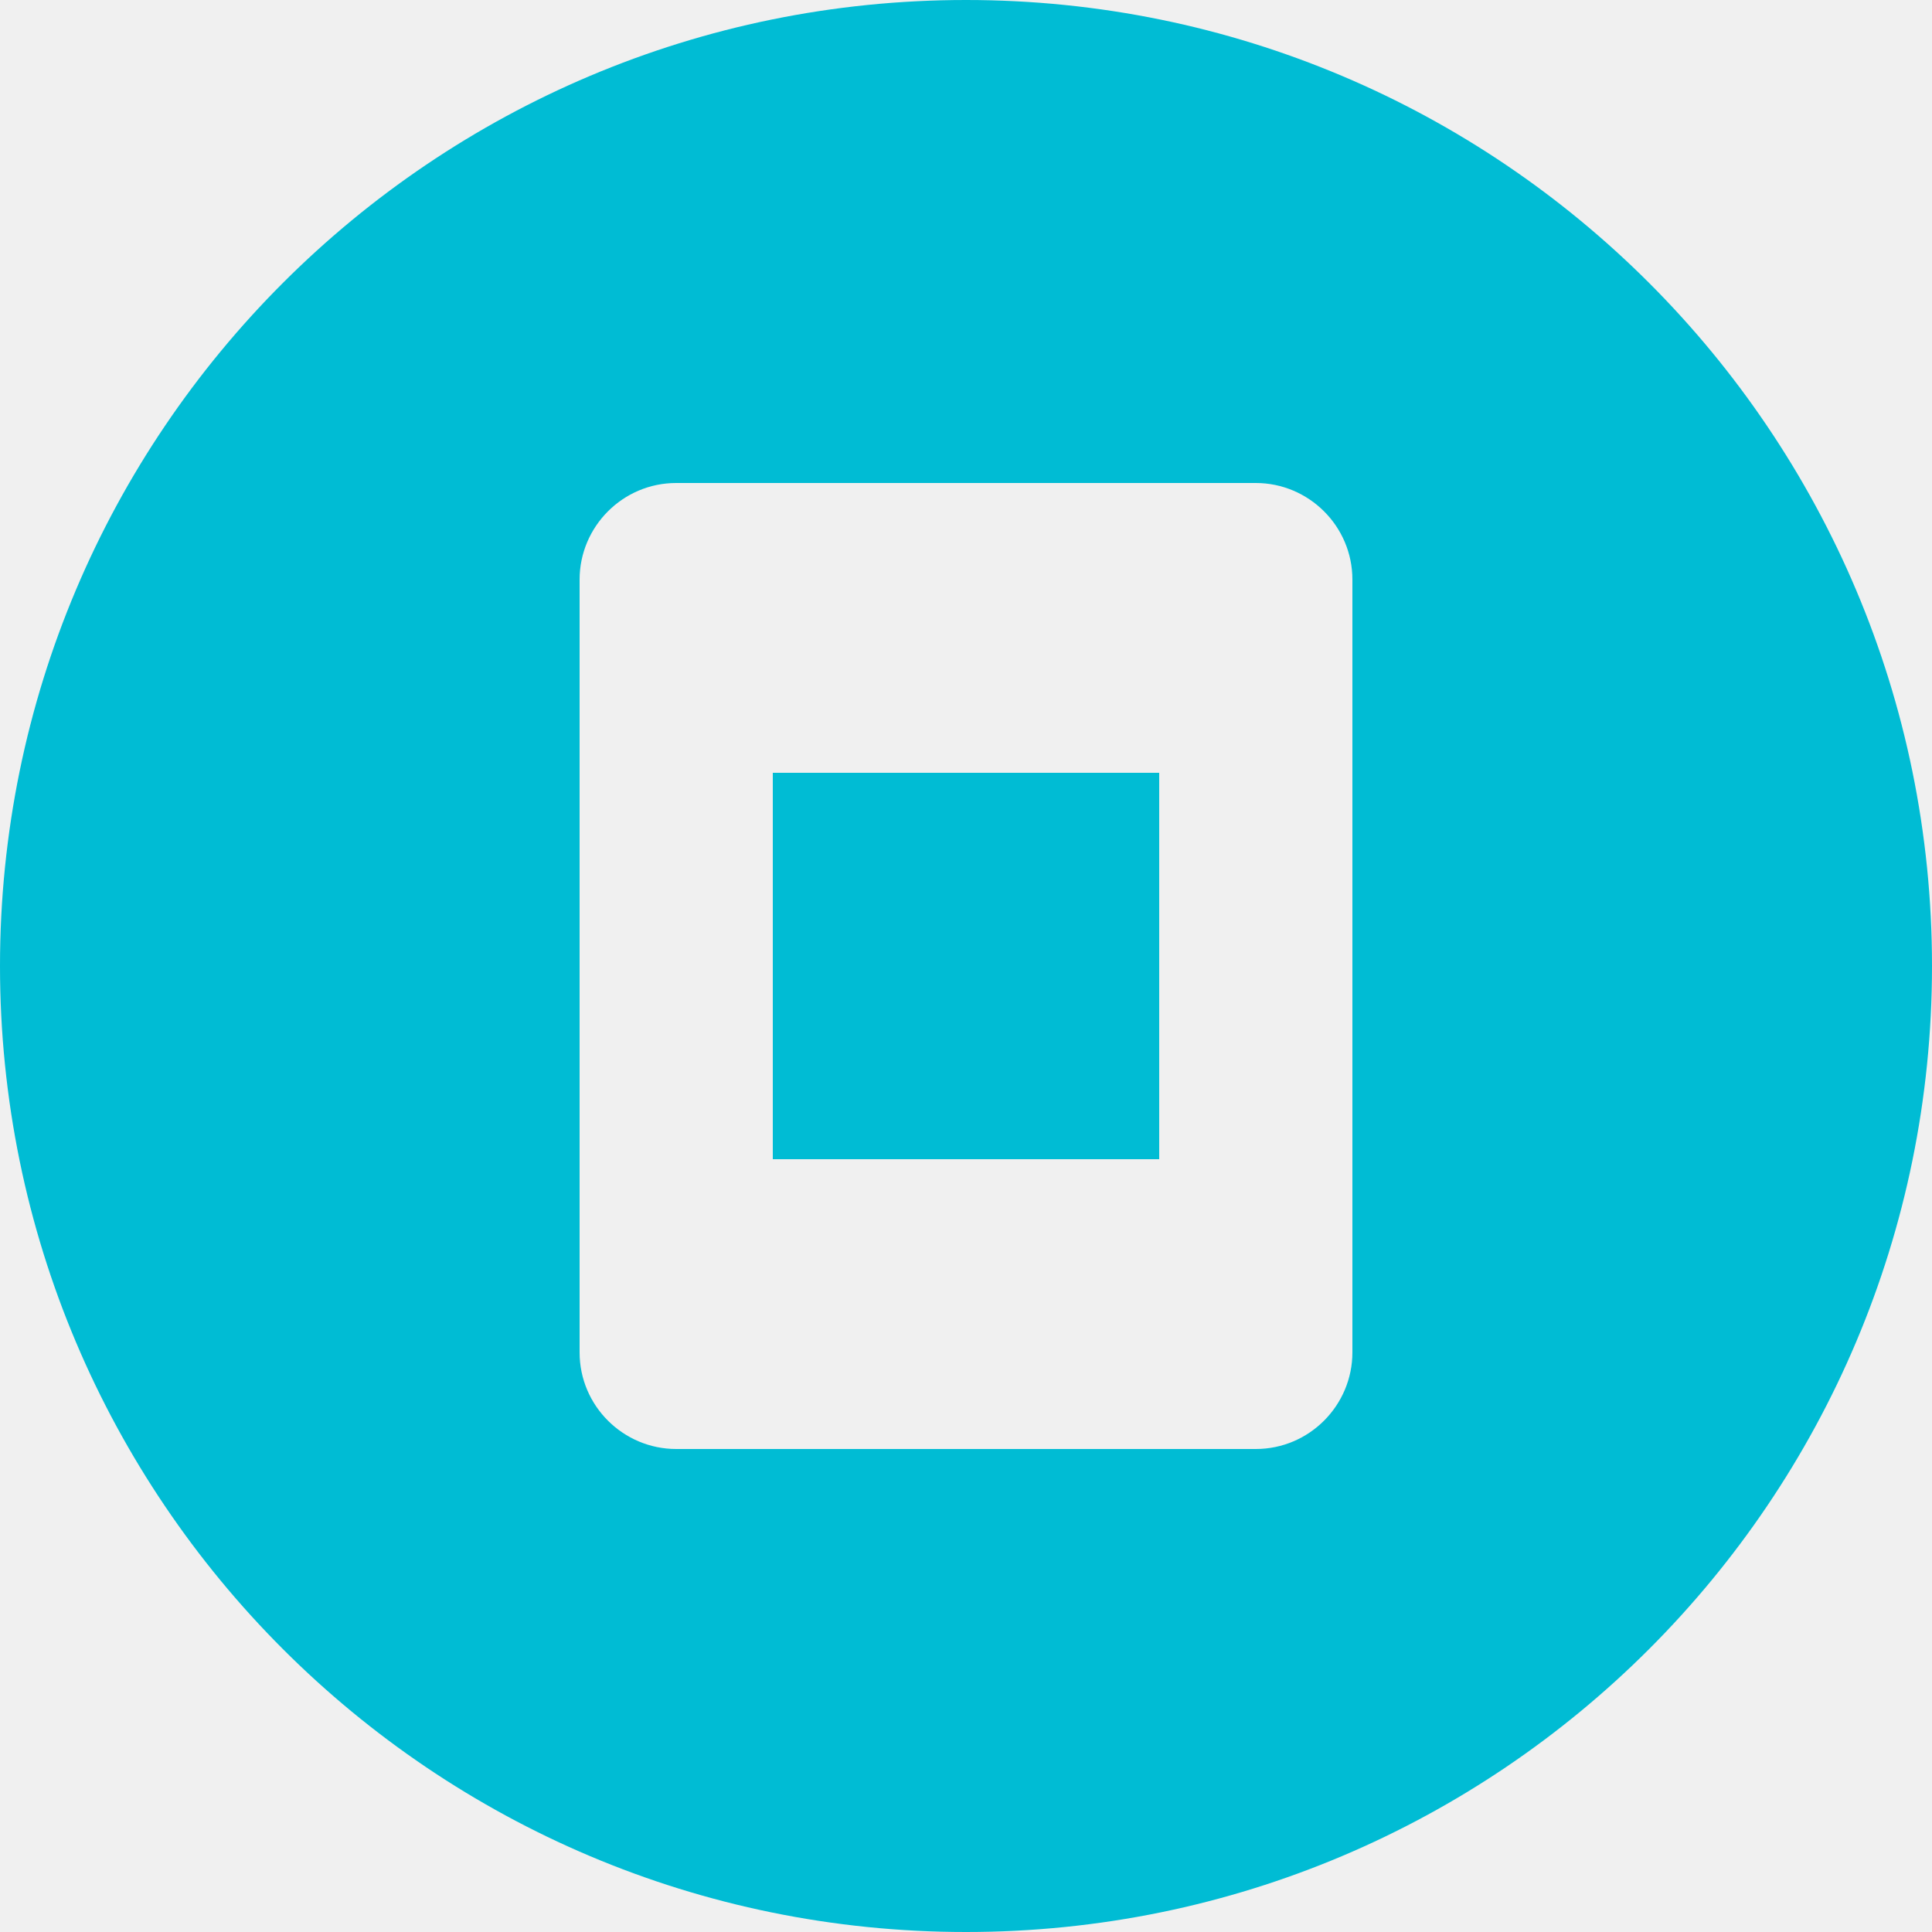
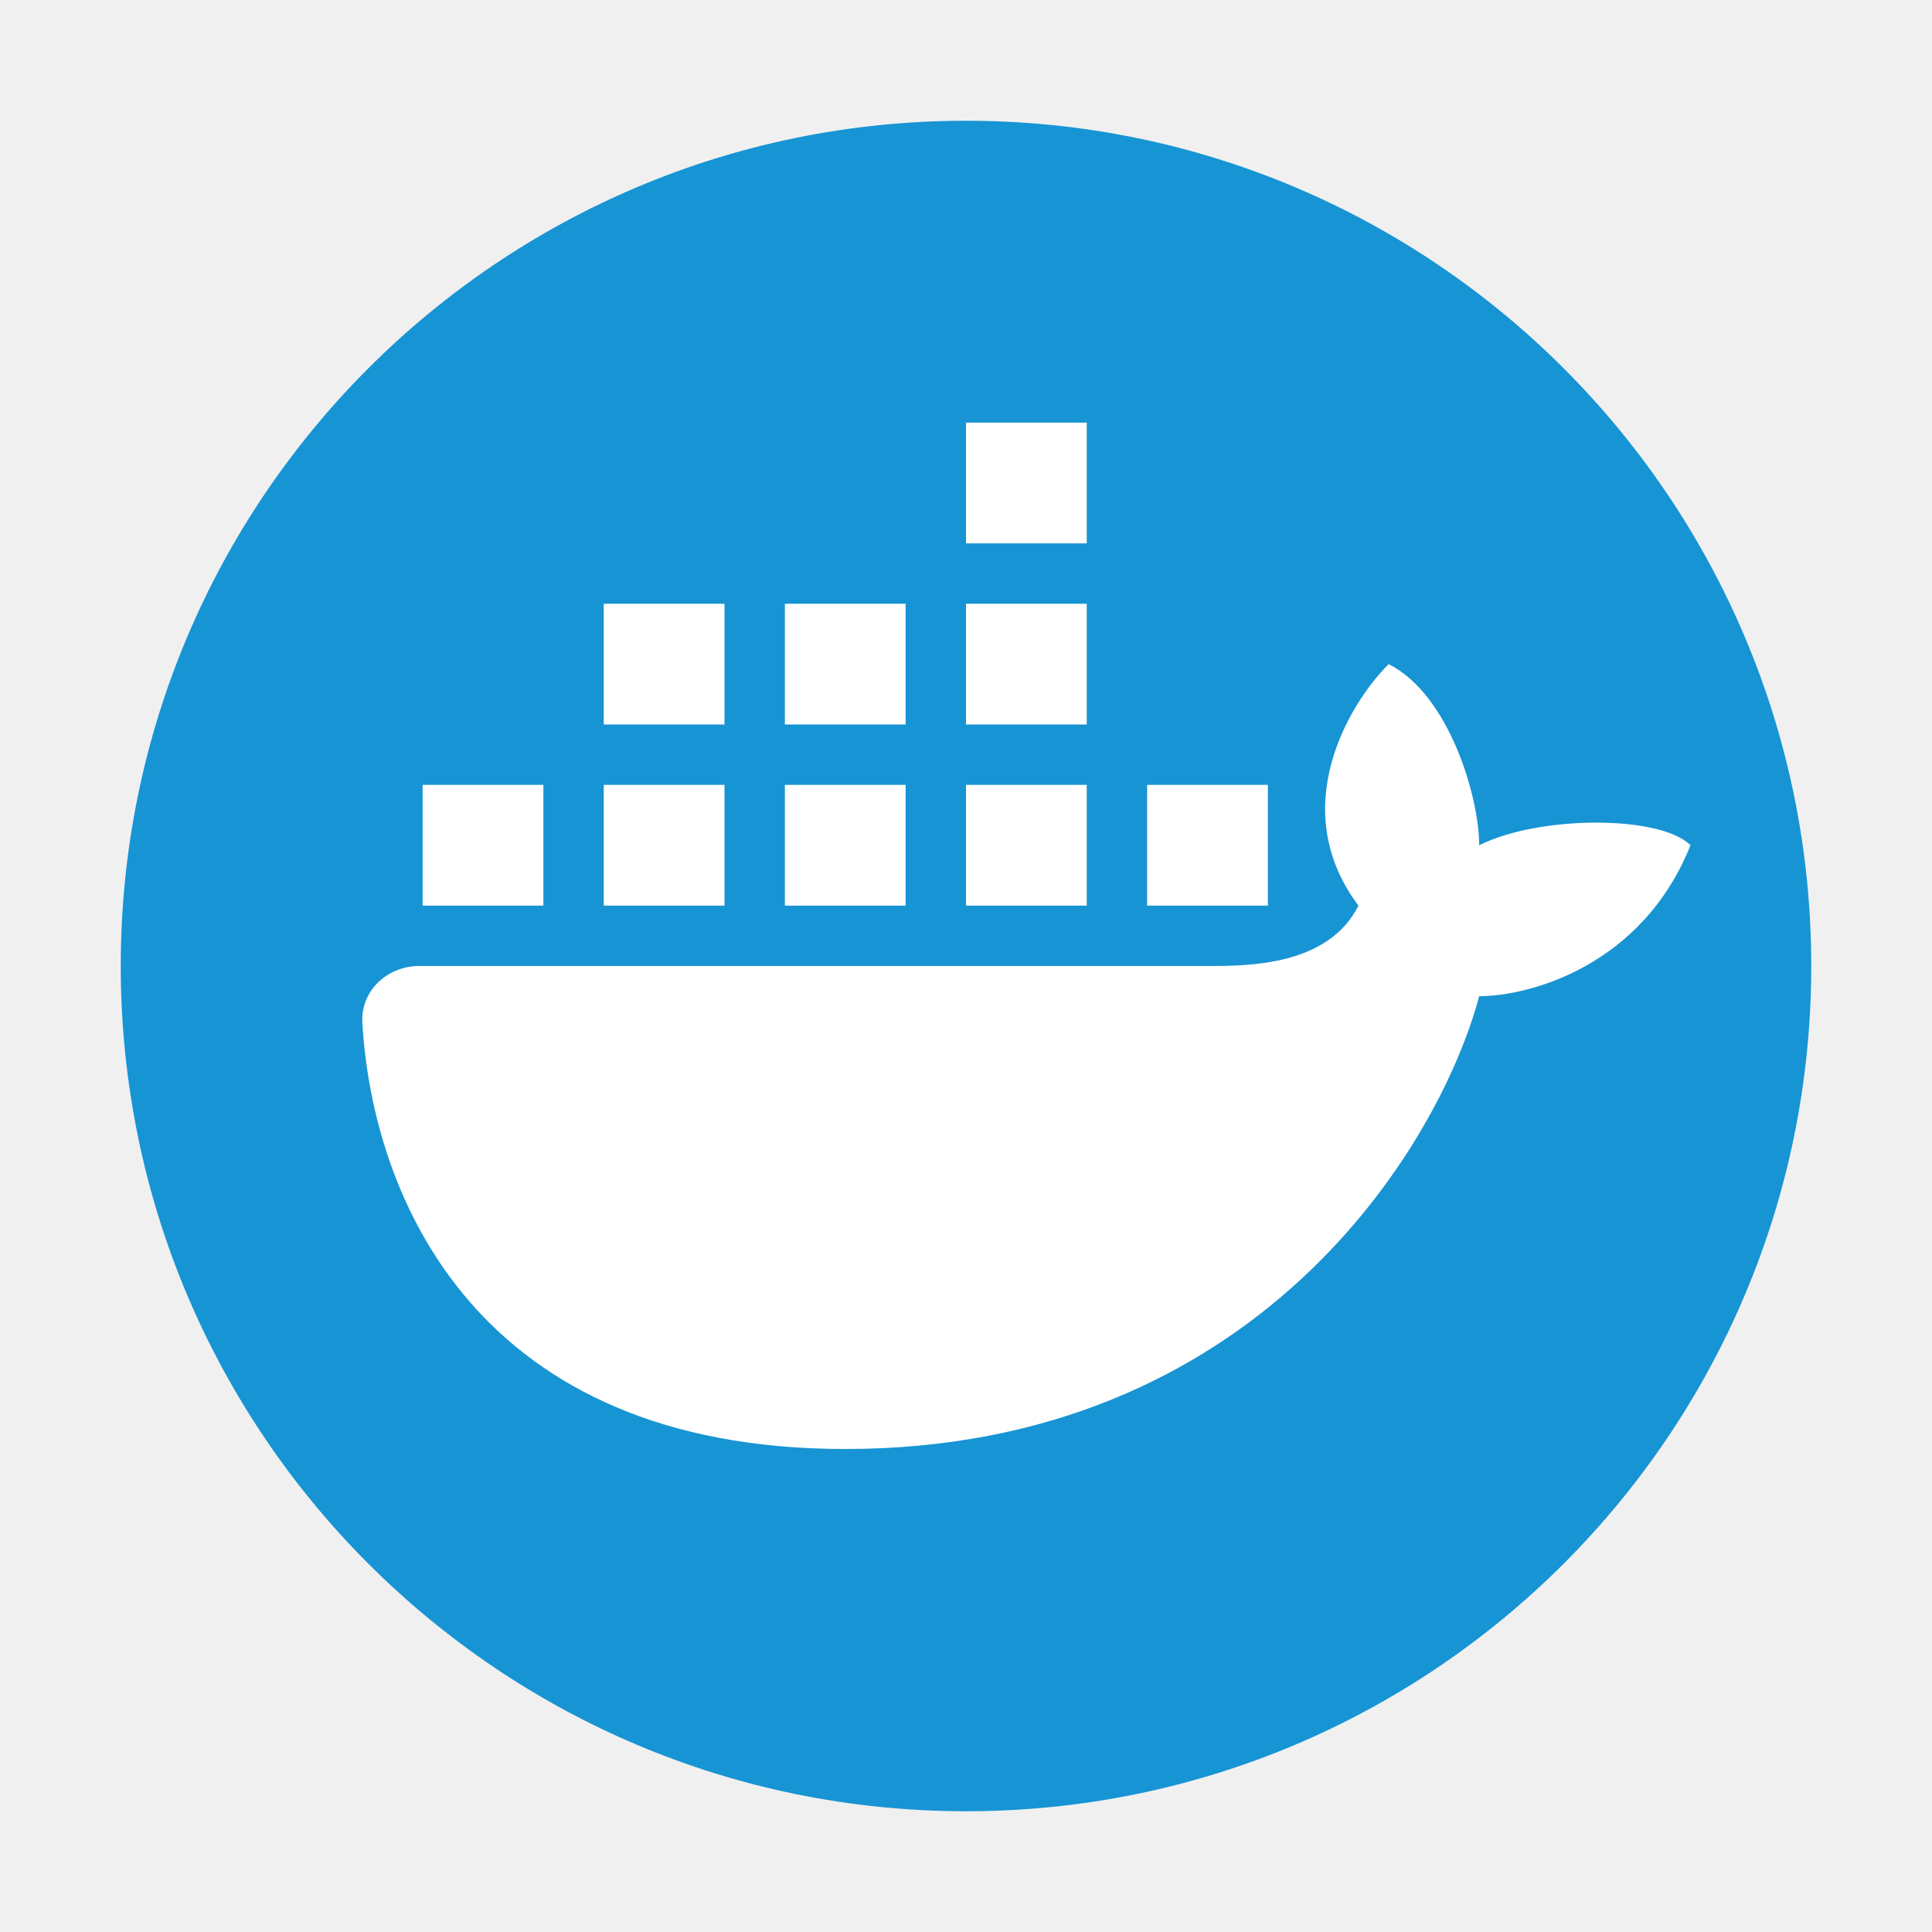
- <svg xmlns="http://www.w3.org/2000/svg" viewBox="0 0 256 256">
-   <path fill="#00BCD4" d="M128 0C57.3 0 0 57.3 0 128s57.3 128 128 128 128-57.3 128-128S198.7 0 128 0zm51.2 179.2c0 7-5.7 12.8-12.8 12.8H89.6c-7 0-12.8-5.7-12.8-12.8v-102.4c0-7 5.7-12.8 12.8-12.8h76.8c7 0 12.8 5.7 12.8 12.8v102.4zm-25.6-76.8h-51.2v51.2h51.2v-51.2z" />
+ <svg xmlns="http://www.w3.org/2000/svg" width="800px" height="800px" viewBox="0 0 32 32" fill="none">
+   <circle cx="16" cy="16" r="14" fill="#1794D4" />
+   <path d="M18 7H16V9H18V7Z" fill="white" />
+   <path d="M10 10H12V12H10V10Z" fill="white" />
+   <path d="M6.002 16.941C6.172 19.843 7.9 24 14 24C20.8 24 23.833 19 24.5 16.5C25.333 16.5 27.2 16 28 14C27.5 13.5 25.5 13.5 24.5 14C24.5 13.2 24 11.5 23 11C22.333 11.667 21.3 13.4 22.5 15C22 16 20.667 16 20 16H6.943C6.413 16 5.97 16.413 6.002 16.941Z" fill="white" />
+   <path d="M9 13H7V15H9V13Z" fill="white" />
+   <path d="M10 13H12V15H10V13Z" fill="white" />
+   <path d="M15 13H13V15H15V13Z" fill="white" />
+   <path d="M16 13H18V15H16V13Z" fill="white" />
+   <path d="M21 13H19V15H21V13Z" fill="white" />
+   <path d="M15 10H13V12H15V10Z" fill="white" />
+   <path d="M16 10H18V12H16V10Z" fill="white" />
</svg>
